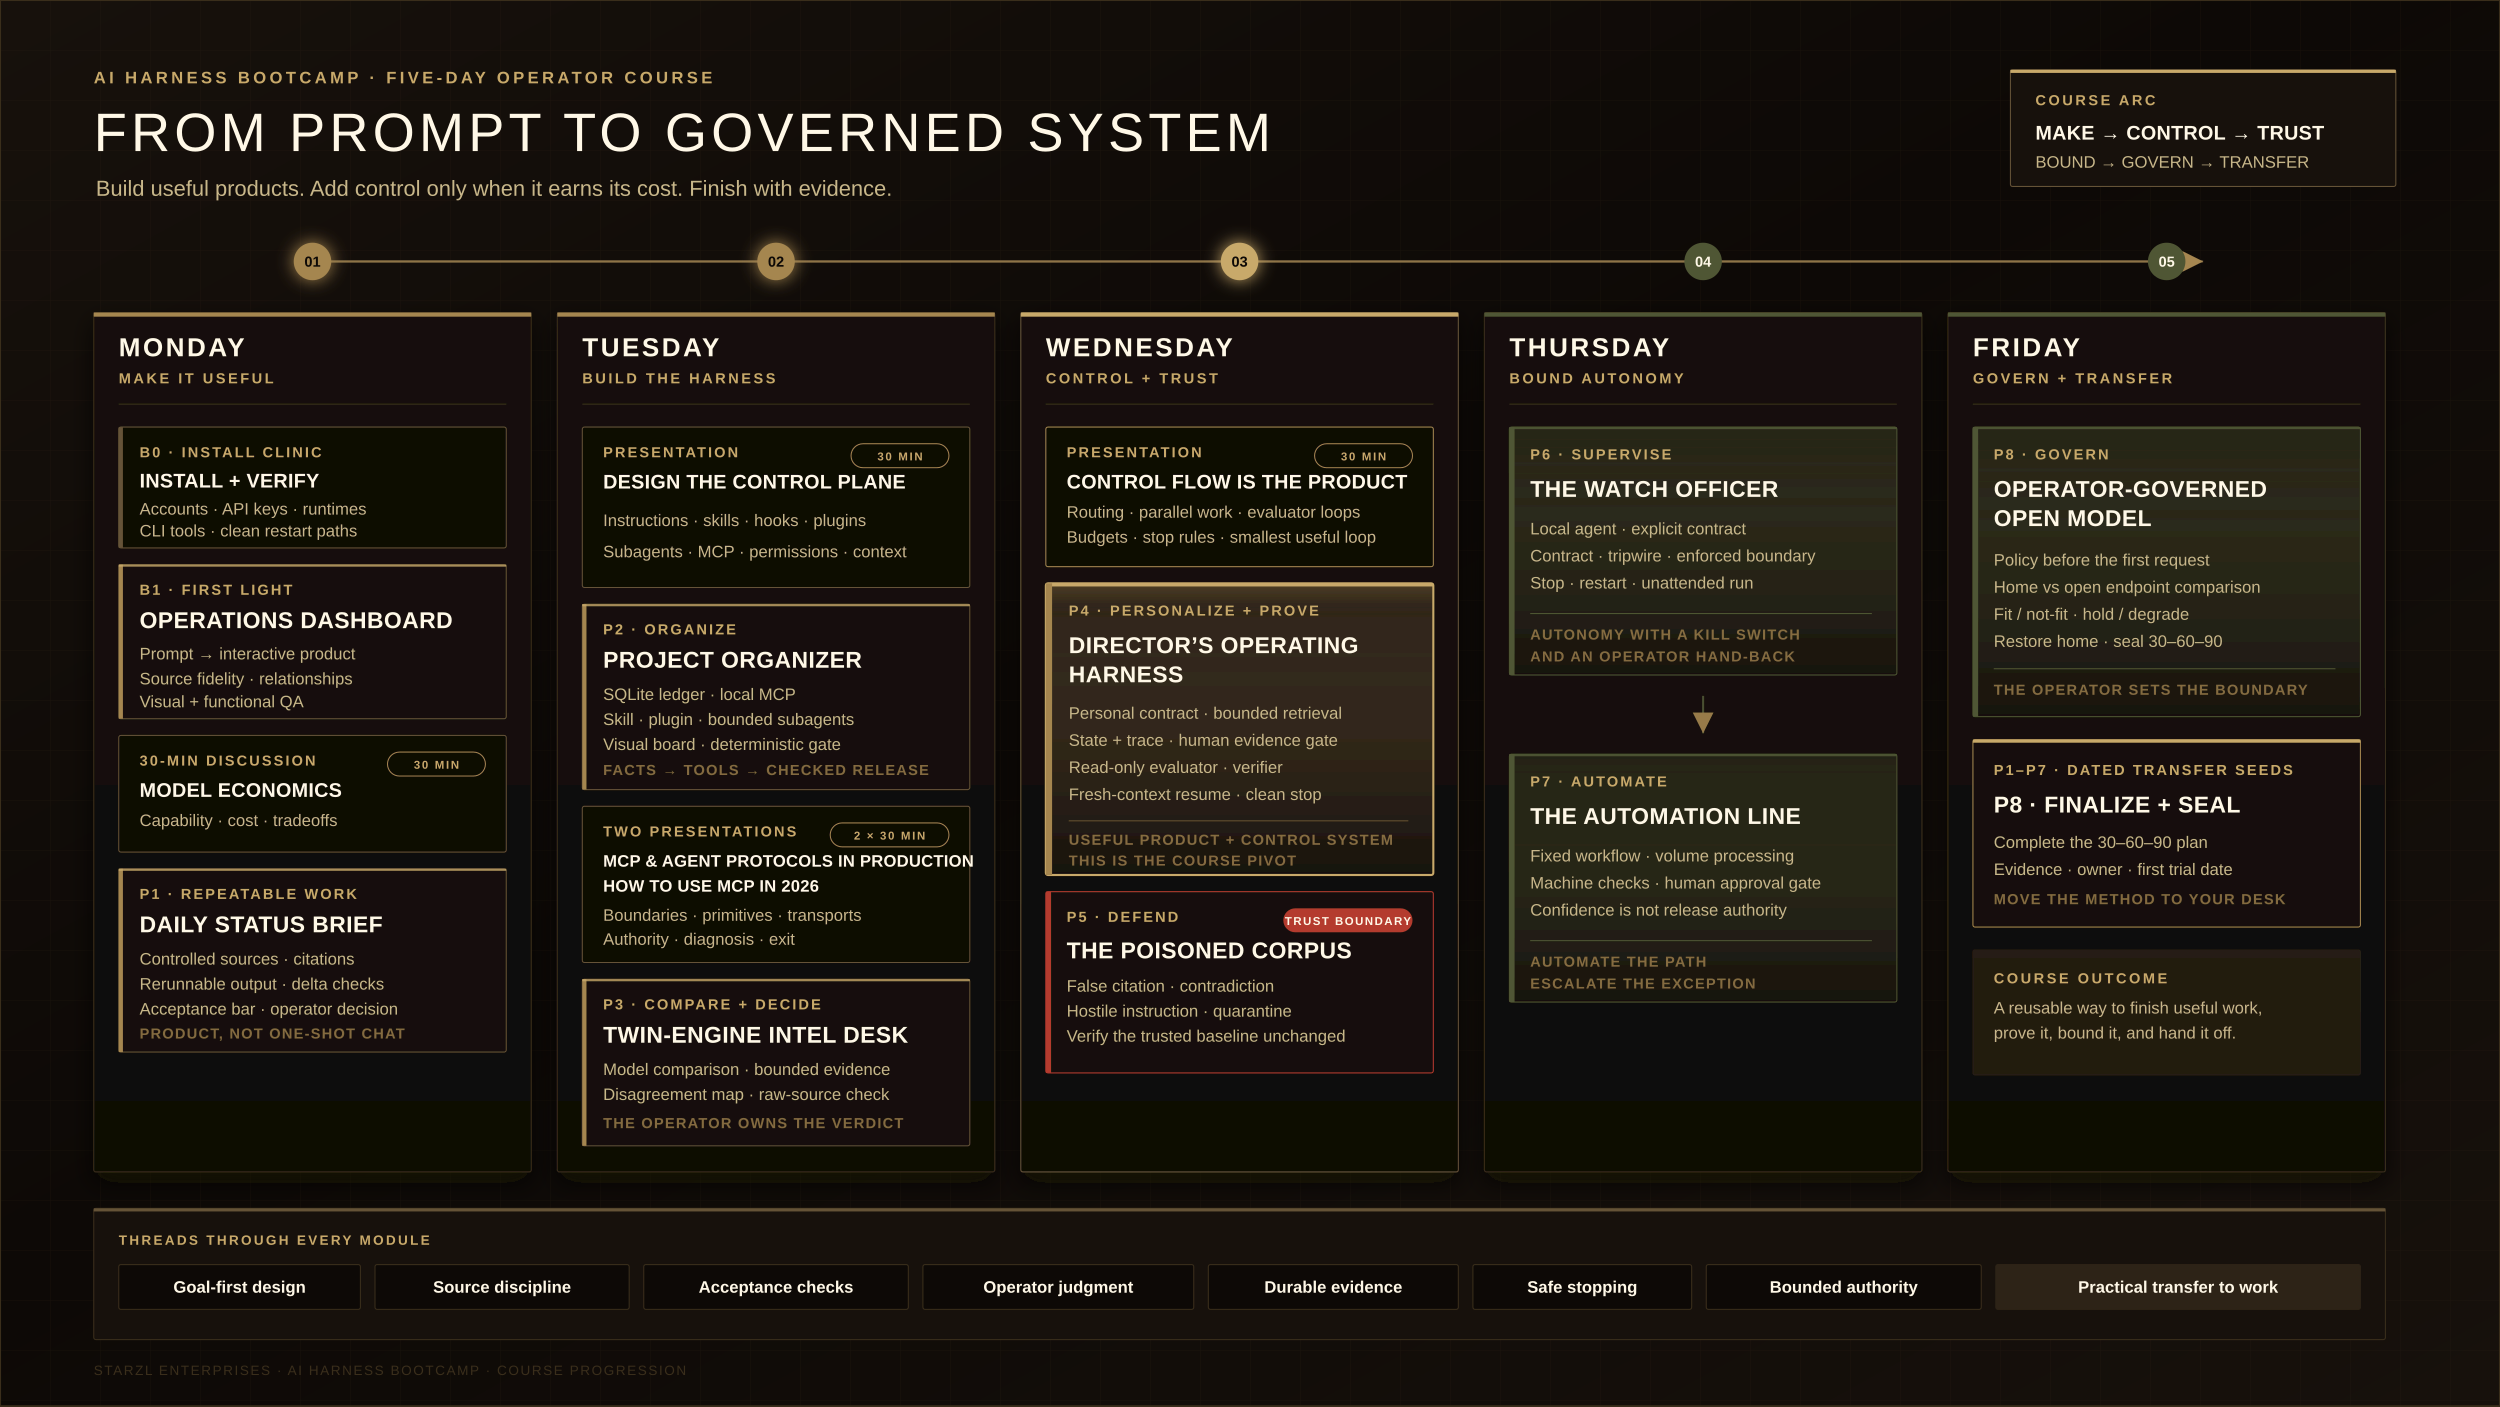
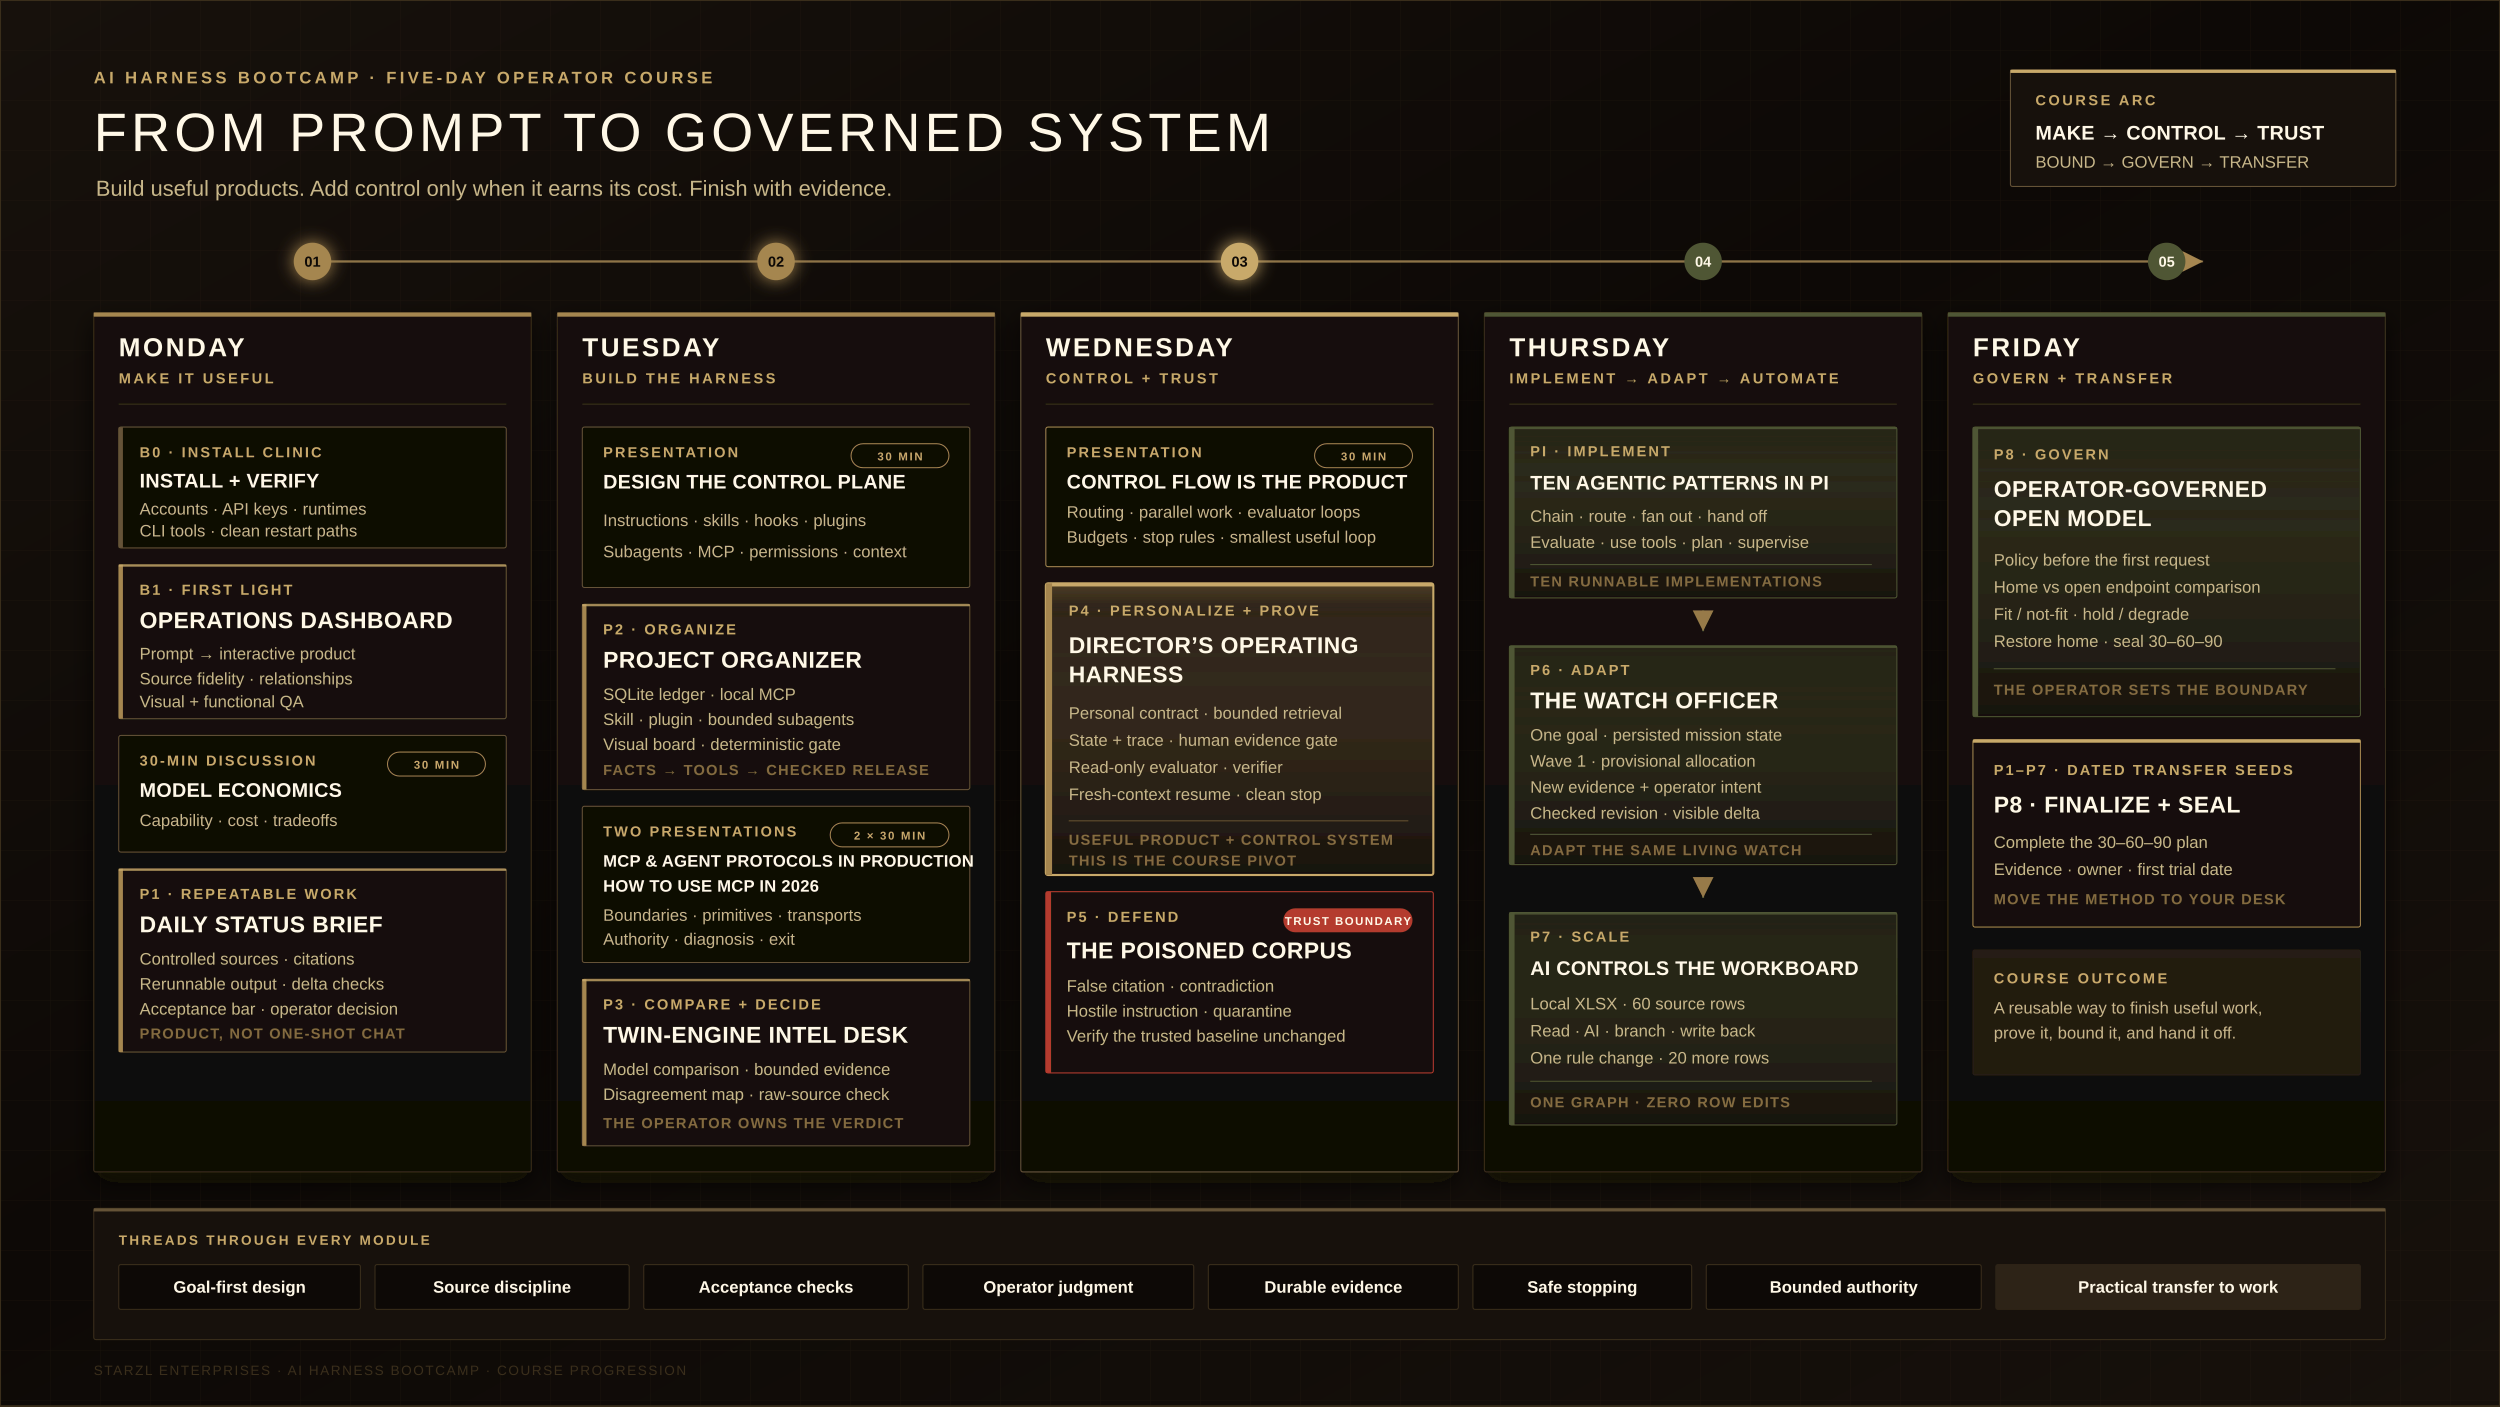
<svg xmlns="http://www.w3.org/2000/svg" width="2400" height="1350" viewBox="0 0 2400 1350" role="img" aria-labelledby="title desc">
  <defs>
    <linearGradient id="ground" x1="0" y1="0" x2="1" y2="1">
      <stop offset="0" stop-color="#17110C" />
      <stop offset="0.46" stop-color="#0D0906" />
      <stop offset="1" stop-color="#17110C" />
    </linearGradient>
    <linearGradient id="panel" x1="0" y1="0" x2="0" y2="1">
      <stop offset="0" stop-color="#17110C" />
      <stop offset="1" stop-color="#0D0906" />
    </linearGradient>
    <linearGradient id="hero" x1="0" y1="0" x2="0" y2="1">
      <stop offset="0" stop-color="#A58650" stop-opacity="0.40" />
      <stop offset="0.08" stop-color="#655337" stop-opacity="0.34" />
      <stop offset="1" stop-color="#17110C" />
    </linearGradient>
    <linearGradient id="olivePanel" x1="0" y1="0" x2="0" y2="1">
      <stop offset="0" stop-color="#4F5634" stop-opacity="0.30" />
      <stop offset="1" stop-color="#17110C" />
    </linearGradient>
    <pattern id="grid" width="48" height="48" patternUnits="userSpaceOnUse">
      <path d="M 48 0 L 0 0 0 48" fill="none" stroke="#3A2E1B" stroke-width="1" opacity="0.22" />
    </pattern>
    <filter id="shadow" x="-20%" y="-20%" width="140%" height="160%">
      <feDropShadow dx="0" dy="10" stdDeviation="12" flood-color="#0D0906" flood-opacity="0.70" />
    </filter>
    <filter id="goldGlow" x="-100%" y="-100%" width="300%" height="300%">
      <feGaussianBlur stdDeviation="8" result="blur" />
      <feMerge>
        <feMergeNode in="blur" />
        <feMergeNode in="SourceGraphic" />
      </feMerge>
    </filter>
    <marker id="arrowGold" markerWidth="12" markerHeight="12" refX="10" refY="6" orient="auto" markerUnits="strokeWidth">
      <path d="M 0 1 L 10 6 L 0 11 Z" fill="#A58650" />
    </marker>
    <style>
      text { font-family: Arial, Helvetica, sans-serif; }
      .eyebrow { fill:#C8A96A; font-size:16px; font-weight:700; letter-spacing:3.2px; }
      .headline { fill:#FFF8E7; font-size:52px; font-weight:500; letter-spacing:4px; }
      .subhead { fill:#C8B78A; font-size:21px; font-weight:400; }
      .day { fill:#FFF8E7; font-size:25px; font-weight:700; letter-spacing:2.4px; }
      .phase { fill:#C8A96A; font-size:14px; font-weight:700; letter-spacing:2.4px; }
      .code { fill:#C8A96A; font-size:14px; font-weight:700; letter-spacing:2px; }
      .module { fill:#FFF8E7; font-size:22px; font-weight:700; letter-spacing:0.4px; }
      .moduleSmall { fill:#FFF8E7; font-size:19px; font-weight:700; letter-spacing:0.25px; }
      .moduleTiny { fill:#FFF8E7; font-size:16px; font-weight:700; letter-spacing:0.2px; }
      .topic { fill:#C8B78A; font-size:16px; font-weight:400; }
      .topicMuted { fill:#A58650; opacity:0.76; font-size:14px; font-weight:700; letter-spacing:1.2px; }
      .pill { fill:#C8A96A; font-size:11px; font-weight:700; letter-spacing:1.6px; }
      .pillRed { fill:#FFF8E7; font-size:11px; font-weight:700; letter-spacing:1.4px; }
      .number { fill:#0D0906; font-size:14px; font-weight:700; }
      .numberLight { fill:#FFF8E7; font-size:14px; font-weight:700; }
      .footerLabel { fill:#C8A96A; font-size:13px; font-weight:700; letter-spacing:2.2px; }
      .footerText { fill:#FFF8E7; font-size:16px; font-weight:600; }
    </style>
  </defs>
  <rect width="2400" height="1350" fill="url(#ground)" />
  <rect width="2400" height="1350" fill="url(#grid)" />
  <rect x="0" y="0" width="2400" height="1350" fill="none" stroke="#3A2E1B" stroke-width="2" />
  <text class="eyebrow" x="90" y="80">AI HARNESS BOOTCAMP · FIVE-DAY OPERATOR COURSE</text>
  <text class="headline" x="90" y="145">FROM PROMPT TO GOVERNED SYSTEM</text>
  <text class="subhead" x="92" y="188">Build useful products. Add control only when it earns its cost. Finish with evidence.</text>
  <g transform="translate(1930 67)">
    <rect x="0" y="0" width="370" height="112" rx="2" fill="#17110C" stroke="#655337" />
    <rect x="0" y="0" width="370" height="3" fill="#C8A96A" />
    <text class="phase" x="24" y="34">COURSE ARC</text>
    <text class="moduleSmall" x="24" y="67">MAKE → CONTROL → TRUST</text>
    <text class="topic" x="24" y="94">BOUND → GOVERN → TRANSFER</text>
  </g>
  <path d="M 300 251 H 2115" fill="none" stroke="#655337" stroke-width="2" marker-end="url(#arrowGold)" />
  <path d="M 300 251 H 2080" fill="none" stroke="#A58650" stroke-width="2" opacity="0.65" />
  <g>
    <circle cx="300" cy="251" r="18" fill="#A58650" filter="url(#goldGlow)" />
    <text class="number" x="300" y="256" text-anchor="middle">01</text>
    <circle cx="745" cy="251" r="18" fill="#A58650" filter="url(#goldGlow)" />
    <text class="number" x="745" y="256" text-anchor="middle">02</text>
    <circle cx="1190" cy="251" r="18" fill="#C8A96A" filter="url(#goldGlow)" />
    <text class="number" x="1190" y="256" text-anchor="middle">03</text>
    <circle cx="1635" cy="251" r="18" fill="#4F5634" />
    <text class="numberLight" x="1635" y="256" text-anchor="middle">04</text>
    <circle cx="2080" cy="251" r="18" fill="#4F5634" />
    <text class="numberLight" x="2080" y="256" text-anchor="middle">05</text>
  </g>
  <g transform="translate(90 300)" filter="url(#shadow)">
    <rect width="420" height="825" rx="2" fill="url(#panel)" stroke="#3A2E1B" />
    <rect width="420" height="4" fill="#A58650" />
    <text class="day" x="24" y="42">MONDAY</text>
    <text class="phase" x="24" y="68">MAKE IT USEFUL</text>
    <line x1="24" y1="88" x2="396" y2="88" stroke="#3A2E1B" />
    <g transform="translate(24 110)">
      <rect width="372" height="116" rx="2" fill="#0D0906" stroke="#655337" />
      <rect width="4" height="116" fill="#655337" />
      <text class="code" x="20" y="29">B0 · INSTALL CLINIC</text>
      <text class="moduleSmall" x="20" y="58">INSTALL + VERIFY</text>
      <text class="topic" x="20" y="84">Accounts · API keys · runtimes</text>
      <text class="topic" x="20" y="105">CLI tools · clean restart paths</text>
    </g>
    <g transform="translate(24 242)">
      <rect width="372" height="148" rx="2" fill="#17110C" stroke="#655337" />
      <rect width="4" height="148" fill="#A58650" />
      <rect x="0" y="0" width="372" height="2" fill="#C8A96A" opacity="0.8" />
      <text class="code" x="20" y="29">B1 · FIRST LIGHT</text>
      <text class="module" x="20" y="61">OPERATIONS DASHBOARD</text>
      <text class="topic" x="20" y="91">Prompt → interactive product</text>
      <text class="topic" x="20" y="115">Source fidelity · relationships</text>
      <text class="topic" x="20" y="137">Visual + functional QA</text>
    </g>
    <g transform="translate(24 406)">
      <rect width="372" height="112" rx="2" fill="#0D0906" stroke="#655337" />
      <rect x="258" y="16" width="94" height="23" rx="11.5" fill="none" stroke="#A58650" />
      <text class="pill" x="305" y="32" text-anchor="middle">30 MIN</text>
      <text class="code" x="20" y="29">30-MIN DISCUSSION</text>
      <text class="moduleSmall" x="20" y="59">MODEL ECONOMICS</text>
      <text class="topic" x="20" y="87">Capability · cost · tradeoffs</text>
    </g>
    <g transform="translate(24 534)">
      <rect width="372" height="176" rx="2" fill="#17110C" stroke="#655337" />
      <rect width="4" height="176" fill="#A58650" />
      <rect x="0" y="0" width="372" height="2" fill="#C8A96A" opacity="0.8" />
      <text class="code" x="20" y="29">P1 · REPEATABLE WORK</text>
      <text class="module" x="20" y="61">DAILY STATUS BRIEF</text>
      <text class="topic" x="20" y="92">Controlled sources · citations</text>
      <text class="topic" x="20" y="116">Rerunnable output · delta checks</text>
      <text class="topic" x="20" y="140">Acceptance bar · operator decision</text>
      <text class="topicMuted" x="20" y="163">PRODUCT, NOT ONE-SHOT CHAT</text>
    </g>
  </g>
  <g transform="translate(535 300)" filter="url(#shadow)">
    <rect width="420" height="825" rx="2" fill="url(#panel)" stroke="#3A2E1B" />
    <rect width="420" height="4" fill="#A58650" />
    <text class="day" x="24" y="42">TUESDAY</text>
    <text class="phase" x="24" y="68">BUILD THE HARNESS</text>
    <line x1="24" y1="88" x2="396" y2="88" stroke="#3A2E1B" />
    <g transform="translate(24 110)">
      <rect width="372" height="154" rx="2" fill="#0D0906" stroke="#655337" />
      <rect x="258" y="16" width="94" height="23" rx="11.5" fill="none" stroke="#A58650" />
      <text class="pill" x="305" y="32" text-anchor="middle">30 MIN</text>
      <text class="code" x="20" y="29">PRESENTATION</text>
      <text class="moduleSmall" x="20" y="59">DESIGN THE CONTROL PLANE</text>
      <text class="topic" x="20" y="95">Instructions · skills · hooks · plugins</text>
      <text class="topic" x="20" y="125">Subagents · MCP · permissions · context</text>
    </g>
    <g transform="translate(24 280)">
      <rect width="372" height="178" rx="2" fill="#17110C" stroke="#655337" />
      <rect width="4" height="178" fill="#A58650" />
      <rect x="0" y="0" width="372" height="2" fill="#C8A96A" opacity="0.8" />
      <text class="code" x="20" y="29">P2 · ORGANIZE</text>
      <text class="module" x="20" y="61">PROJECT ORGANIZER</text>
      <text class="topic" x="20" y="92">SQLite ledger · local MCP</text>
      <text class="topic" x="20" y="116">Skill · plugin · bounded subagents</text>
      <text class="topic" x="20" y="140">Visual board · deterministic gate</text>
      <text class="topicMuted" x="20" y="164">FACTS → TOOLS → CHECKED RELEASE</text>
    </g>
    <g transform="translate(24 474)">
      <rect width="372" height="150" rx="2" fill="#0D0906" stroke="#655337" />
      <rect x="238" y="16" width="114" height="23" rx="11.5" fill="none" stroke="#A58650" />
      <text class="pill" x="295" y="32" text-anchor="middle">2 × 30 MIN</text>
      <text class="code" x="20" y="29">TWO PRESENTATIONS</text>
      <text class="moduleTiny" x="20" y="58">MCP &amp; AGENT PROTOCOLS IN PRODUCTION</text>
      <text class="moduleTiny" x="20" y="82">HOW TO USE MCP IN 2026</text>
      <text class="topic" x="20" y="110">Boundaries · primitives · transports</text>
      <text class="topic" x="20" y="133">Authority · diagnosis · exit</text>
    </g>
    <g transform="translate(24 640)">
      <rect width="372" height="160" rx="2" fill="#17110C" stroke="#655337" />
      <rect width="4" height="160" fill="#A58650" />
      <rect x="0" y="0" width="372" height="2" fill="#C8A96A" opacity="0.8" />
      <text class="code" x="20" y="29">P3 · COMPARE + DECIDE</text>
      <text class="module" x="20" y="61">TWIN-ENGINE INTEL DESK</text>
      <text class="topic" x="20" y="92">Model comparison · bounded evidence</text>
      <text class="topic" x="20" y="116">Disagreement map · raw-source check</text>
      <text class="topicMuted" x="20" y="143">THE OPERATOR OWNS THE VERDICT</text>
    </g>
  </g>
  <g transform="translate(980 300)" filter="url(#shadow)">
    <rect width="420" height="825" rx="2" fill="url(#panel)" stroke="#655337" />
    <rect width="420" height="4" fill="#C8A96A" />
    <text class="day" x="24" y="42">WEDNESDAY</text>
    <text class="phase" x="24" y="68">CONTROL + TRUST</text>
    <line x1="24" y1="88" x2="396" y2="88" stroke="#3A2E1B" />
    <g transform="translate(24 110)">
      <rect width="372" height="134" rx="2" fill="#0D0906" stroke="#A58650" />
      <rect x="258" y="16" width="94" height="23" rx="11.5" fill="none" stroke="#A58650" />
      <text class="pill" x="305" y="32" text-anchor="middle">30 MIN</text>
      <text class="code" x="20" y="29">PRESENTATION</text>
      <text class="moduleSmall" x="20" y="59">CONTROL FLOW IS THE PRODUCT</text>
      <text class="topic" x="20" y="87">Routing · parallel work · evaluator loops</text>
      <text class="topic" x="20" y="111">Budgets · stop rules · smallest useful loop</text>
    </g>
    <g transform="translate(24 260)">
      <rect width="372" height="280" rx="2" fill="url(#hero)" stroke="#C8A96A" stroke-width="2" />
      <rect x="0" y="0" width="372" height="3" fill="#C8A96A" />
      <rect width="6" height="280" fill="#A58650" />
      <text class="code" x="22" y="31">P4 · PERSONALIZE + PROVE</text>
      <text class="module" x="22" y="67">DIRECTOR’S OPERATING</text>
      <text class="module" x="22" y="95">HARNESS</text>
      <text class="topic" x="22" y="130">Personal contract · bounded retrieval</text>
      <text class="topic" x="22" y="156">State + trace · human evidence gate</text>
      <text class="topic" x="22" y="182">Read-only evaluator · verifier</text>
      <text class="topic" x="22" y="208">Fresh-context resume · clean stop</text>
      <line x1="22" y1="228" x2="348" y2="228" stroke="#655337" />
      <text class="topicMuted" x="22" y="251">USEFUL PRODUCT + CONTROL SYSTEM</text>
      <text class="topicMuted" x="22" y="271">THIS IS THE COURSE PIVOT</text>
    </g>
    <g transform="translate(24 556)">
      <rect width="372" height="174" rx="2" fill="#17110C" stroke="#B43A2F" />
      <rect width="5" height="174" fill="#B43A2F" />
      <rect x="228" y="16" width="124" height="23" rx="11.5" fill="#B43A2F" />
      <text class="pillRed" x="290" y="32" text-anchor="middle">TRUST BOUNDARY</text>
      <text class="code" x="20" y="29">P5 · DEFEND</text>
      <text class="module" x="20" y="64">THE POISONED CORPUS</text>
      <text class="topic" x="20" y="96">False citation · contradiction</text>
      <text class="topic" x="20" y="120">Hostile instruction · quarantine</text>
      <text class="topic" x="20" y="144">Verify the trusted baseline unchanged</text>
    </g>
  </g>
  <g transform="translate(1425 300)" filter="url(#shadow)">
    <rect width="420" height="825" rx="2" fill="url(#panel)" stroke="#3A2E1B" />
    <rect width="420" height="4" fill="#4F5634" />
    <text class="day" x="24" y="42">THURSDAY</text>
-     <text class="phase" x="24" y="68">BOUND AUTONOMY</text>
-     <line x1="24" y1="88" x2="396" y2="88" stroke="#3A2E1B" />
-     <g transform="translate(24 110)">
-       <rect width="372" height="238" rx="2" fill="url(#olivePanel)" stroke="#4F5634" />
-       <rect width="5" height="238" fill="#4F5634" />
+     <text class="phase" x="24" y="68">IMPLEMENT → ADAPT → AUTOMATE</text>
+     <line x1="24" y1="88" x2="396" y2="88" stroke="#3A2E1B" />
+     <g transform="translate(24 110)">
+       <rect width="372" height="164" rx="2" fill="url(#olivePanel)" stroke="#4F5634" />
+       <rect width="5" height="164" fill="#4F5634" />
      <rect x="0" y="0" width="372" height="2" fill="#4F5634" opacity="0.90" />
-       <text class="code" x="20" y="31">P6 · SUPERVISE</text>
-       <text class="module" x="20" y="67">THE WATCH OFFICER</text>
-       <text class="topic" x="20" y="103">Local agent · explicit contract</text>
-       <text class="topic" x="20" y="129">Contract · tripwire · enforced boundary</text>
-       <text class="topic" x="20" y="155">Stop · restart · unattended run</text>
-       <line x1="20" y1="179" x2="348" y2="179" stroke="#4F5634" />
-       <text class="topicMuted" x="20" y="204">AUTONOMY WITH A KILL SWITCH</text>
-       <text class="topicMuted" x="20" y="225">AND AN OPERATOR HAND-BACK</text>
-     </g>
-     <path d="M 210 368 V 404" stroke="#4F5634" stroke-width="2" marker-end="url(#arrowGold)" opacity="0.90" />
-     <g transform="translate(24 424)">
-       <rect width="372" height="238" rx="2" fill="url(#olivePanel)" stroke="#4F5634" />
-       <rect width="5" height="238" fill="#4F5634" />
+       <text class="code" x="20" y="28">PI · IMPLEMENT</text>
+       <text class="moduleSmall" x="20" y="60">TEN AGENTIC PATTERNS IN PI</text>
+       <text class="topic" x="20" y="91">Chain · route · fan out · hand off</text>
+       <text class="topic" x="20" y="116">Evaluate · use tools · plan · supervise</text>
+       <line x1="20" y1="132" x2="348" y2="132" stroke="#4F5634" />
+       <text class="topicMuted" x="20" y="153">TEN RUNNABLE IMPLEMENTATIONS</text>
+     </g>
+     <path d="M 210 286 V 306" stroke="#4F5634" stroke-width="2" marker-end="url(#arrowGold)" opacity="0.90" />
+     <g transform="translate(24 320)">
+       <rect width="372" height="210" rx="2" fill="url(#olivePanel)" stroke="#4F5634" />
+       <rect width="5" height="210" fill="#4F5634" />
      <rect x="0" y="0" width="372" height="2" fill="#4F5634" opacity="0.90" />
-       <text class="code" x="20" y="31">P7 · AUTOMATE</text>
-       <text class="module" x="20" y="67">THE AUTOMATION LINE</text>
-       <text class="topic" x="20" y="103">Fixed workflow · volume processing</text>
-       <text class="topic" x="20" y="129">Machine checks · human approval gate</text>
-       <text class="topic" x="20" y="155">Confidence is not release authority</text>
-       <line x1="20" y1="179" x2="348" y2="179" stroke="#4F5634" />
-       <text class="topicMuted" x="20" y="204">AUTOMATE THE PATH</text>
-       <text class="topicMuted" x="20" y="225">ESCALATE THE EXCEPTION</text>
+       <text class="code" x="20" y="28">P6 · ADAPT</text>
+       <text class="module" x="20" y="60">THE WATCH OFFICER</text>
+       <text class="topic" x="20" y="91">One goal · persisted mission state</text>
+       <text class="topic" x="20" y="116">Wave 1 · provisional allocation</text>
+       <text class="topic" x="20" y="141">New evidence + operator intent</text>
+       <text class="topic" x="20" y="166">Checked revision · visible delta</text>
+       <line x1="20" y1="181" x2="348" y2="181" stroke="#4F5634" />
+       <text class="topicMuted" x="20" y="201">ADAPT THE SAME LIVING WATCH</text>
+     </g>
+     <path d="M 210 542 V 562" stroke="#4F5634" stroke-width="2" marker-end="url(#arrowGold)" opacity="0.90" />
+     <g transform="translate(24 576)">
+       <rect width="372" height="204" rx="2" fill="url(#olivePanel)" stroke="#4F5634" />
+       <rect width="5" height="204" fill="#4F5634" />
+       <rect x="0" y="0" width="372" height="2" fill="#4F5634" opacity="0.90" />
+       <text class="code" x="20" y="28">P7 · SCALE</text>
+       <text class="moduleSmall" x="20" y="60">AI CONTROLS THE WORKBOARD</text>
+       <text class="topic" x="20" y="93">Local XLSX · 60 source rows</text>
+       <text class="topic" x="20" y="119">Read · AI · branch · write back</text>
+       <text class="topic" x="20" y="145">One rule change · 20 more rows</text>
+       <line x1="20" y1="162" x2="348" y2="162" stroke="#4F5634" />
+       <text class="topicMuted" x="20" y="187">ONE GRAPH · ZERO ROW EDITS</text>
    </g>
  </g>
  <g transform="translate(1870 300)" filter="url(#shadow)">
    <rect width="420" height="825" rx="2" fill="url(#panel)" stroke="#3A2E1B" />
    <rect width="420" height="4" fill="#4F5634" />
    <text class="day" x="24" y="42">FRIDAY</text>
    <text class="phase" x="24" y="68">GOVERN + TRANSFER</text>
    <line x1="24" y1="88" x2="396" y2="88" stroke="#3A2E1B" />
    <g transform="translate(24 110)">
      <rect width="372" height="278" rx="2" fill="url(#olivePanel)" stroke="#4F5634" />
      <rect width="5" height="278" fill="#4F5634" />
      <rect x="0" y="0" width="372" height="2" fill="#4F5634" opacity="0.90" />
      <text class="code" x="20" y="31">P8 · GOVERN</text>
      <text class="module" x="20" y="67">OPERATOR-GOVERNED</text>
      <text class="module" x="20" y="95">OPEN MODEL</text>
      <text class="topic" x="20" y="133">Policy before the first request</text>
      <text class="topic" x="20" y="159">Home vs open endpoint comparison</text>
      <text class="topic" x="20" y="185">Fit / not-fit · hold / degrade</text>
      <text class="topic" x="20" y="211">Restore home · seal 30–60–90</text>
      <line x1="20" y1="232" x2="348" y2="232" stroke="#4F5634" />
      <text class="topicMuted" x="20" y="257">THE OPERATOR SETS THE BOUNDARY</text>
    </g>
    <g transform="translate(24 410)">
      <rect width="372" height="180" rx="2" fill="#17110C" stroke="#A58650" />
      <rect x="0" y="0" width="372" height="3" fill="#C8A96A" />
      <text class="code" x="20" y="34">P1–P7 · DATED TRANSFER SEEDS</text>
      <text class="module" x="20" y="70">P8 · FINALIZE + SEAL</text>
      <text class="topic" x="20" y="104">Complete the 30–60–90 plan</text>
      <text class="topic" x="20" y="130">Evidence · owner · first trial date</text>
      <text class="topicMuted" x="20" y="158">MOVE THE METHOD TO YOUR DESK</text>
    </g>
    <g transform="translate(24 612)">
      <rect width="372" height="120" rx="2" fill="#A58650" opacity="0.14" stroke="#C8A96A" />
      <text class="phase" x="20" y="32">COURSE OUTCOME</text>
      <text class="topic" x="20" y="61">A reusable way to finish useful work,</text>
      <text class="topic" x="20" y="85">prove it, bound it, and hand it off.</text>
    </g>
  </g>
  <g transform="translate(90 1160)">
    <rect width="2200" height="126" rx="2" fill="#17110C" stroke="#3A2E1B" />
    <rect width="2200" height="3" fill="#655337" />
    <text class="footerLabel" x="24" y="35">THREADS THROUGH EVERY MODULE</text>
    <g transform="translate(24 54)">
      <rect width="232" height="43" rx="2" fill="#0D0906" stroke="#3A2E1B" />
      <text class="footerText" x="116" y="27" text-anchor="middle">Goal-first design</text>
    </g>
    <g transform="translate(270 54)">
      <rect width="244" height="43" rx="2" fill="#0D0906" stroke="#3A2E1B" />
      <text class="footerText" x="122" y="27" text-anchor="middle">Source discipline</text>
    </g>
    <g transform="translate(528 54)">
      <rect width="254" height="43" rx="2" fill="#0D0906" stroke="#3A2E1B" />
      <text class="footerText" x="127" y="27" text-anchor="middle">Acceptance checks</text>
    </g>
    <g transform="translate(796 54)">
      <rect width="260" height="43" rx="2" fill="#0D0906" stroke="#3A2E1B" />
      <text class="footerText" x="130" y="27" text-anchor="middle">Operator judgment</text>
    </g>
    <g transform="translate(1070 54)">
      <rect width="240" height="43" rx="2" fill="#0D0906" stroke="#3A2E1B" />
      <text class="footerText" x="120" y="27" text-anchor="middle">Durable evidence</text>
    </g>
    <g transform="translate(1324 54)">
      <rect width="210" height="43" rx="2" fill="#0D0906" stroke="#3A2E1B" />
      <text class="footerText" x="105" y="27" text-anchor="middle">Safe stopping</text>
    </g>
    <g transform="translate(1548 54)">
      <rect width="264" height="43" rx="2" fill="#0D0906" stroke="#3A2E1B" />
      <text class="footerText" x="132" y="27" text-anchor="middle">Bounded authority</text>
    </g>
    <g transform="translate(1826 54)">
      <rect width="350" height="43" rx="2" fill="#A58650" opacity="0.16" stroke="#A58650" />
      <text class="footerText" x="175" y="27" text-anchor="middle">Practical transfer to work</text>
    </g>
  </g>
  <text x="90" y="1320" fill="#3A2E1B" font-family="Arial, Helvetica, sans-serif" font-size="13" letter-spacing="1.5px">STARZL ENTERPRISES · AI HARNESS BOOTCAMP · COURSE PROGRESSION</text>
</svg>
